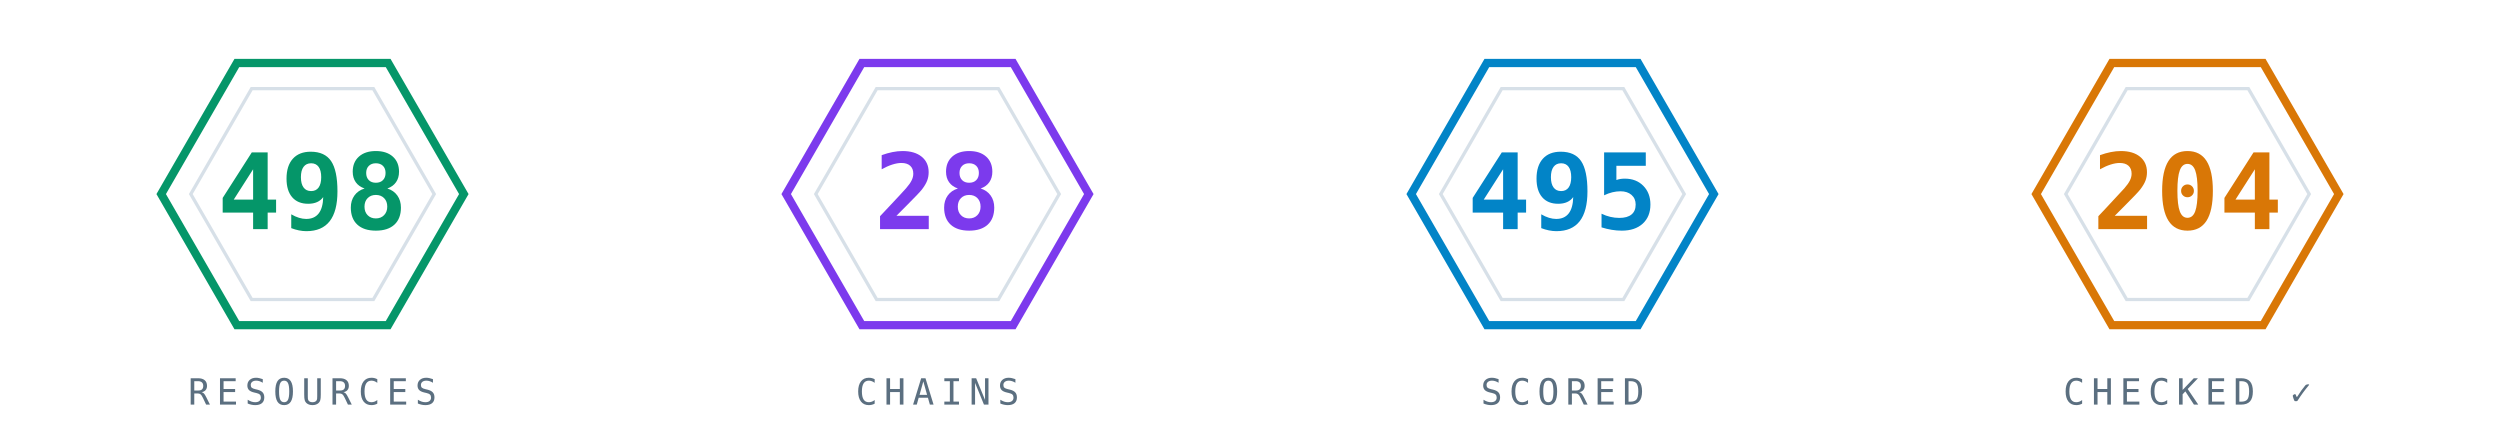
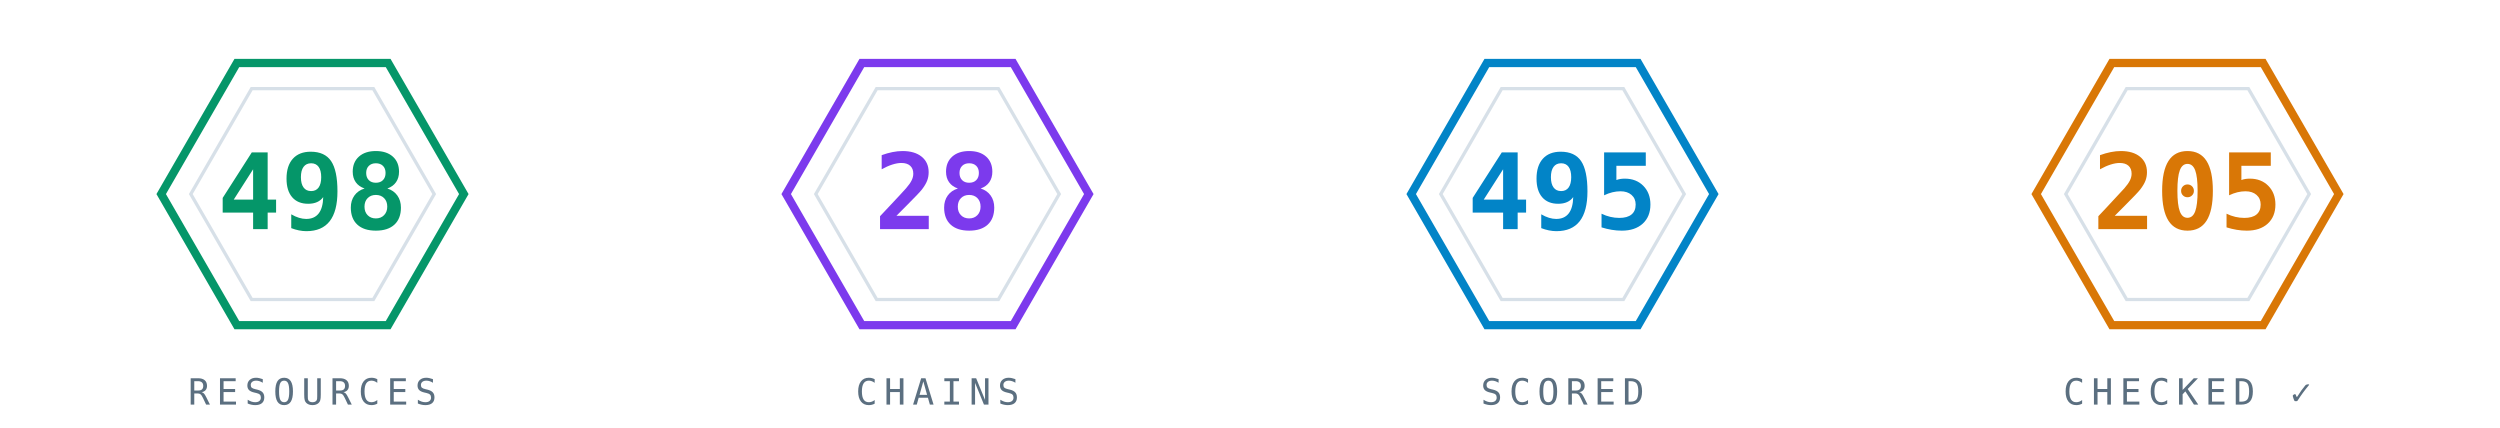
- <svg xmlns="http://www.w3.org/2000/svg" width="1520" height="260" viewBox="0 0 1520 260" role="img" aria-label="498 resources, 28 chains, 495 scored, 204 independently checked">
+ <svg xmlns="http://www.w3.org/2000/svg" width="1520" height="260" viewBox="0 0 1520 260" role="img" aria-label="498 resources, 28 chains, 495 scored, 205 independently checked">
  <g>
    <path d="M98.0 118.0 L144.0 38.3 L236.0 38.3 L282.0 118.0 L236.0 197.7 L144.0 197.7 Z" fill="none" stroke="#059669" stroke-width="5" />
    <path d="M116.0 118.0 L153.0 53.9 L227.0 53.9 L264.0 118.0 L227.0 182.1 L153.0 182.1 Z" fill="none" stroke="#d7e0e8" stroke-width="2" />
    <text x="190" y="139.333" text-anchor="middle" font-family="ui-monospace, SFMono-Regular, Menlo, monospace" font-size="64" font-weight="700" fill="#059669">498</text>
    <text x="190" y="246" text-anchor="middle" font-family="ui-monospace, SFMono-Regular, Menlo, monospace" font-size="22" letter-spacing="4" fill="#5b6f80">RESOURCES</text>
  </g>
  <g>
    <path d="M478.0 118.0 L524.0 38.3 L616.0 38.3 L662.0 118.0 L616.0 197.7 L524.0 197.7 Z" fill="none" stroke="#7c3aed" stroke-width="5" />
    <path d="M496.0 118.0 L533.0 53.9 L607.0 53.9 L644.0 118.0 L607.0 182.1 L533.0 182.1 Z" fill="none" stroke="#d7e0e8" stroke-width="2" />
    <text x="570" y="139.333" text-anchor="middle" font-family="ui-monospace, SFMono-Regular, Menlo, monospace" font-size="64" font-weight="700" fill="#7c3aed">28</text>
    <text x="570" y="246" text-anchor="middle" font-family="ui-monospace, SFMono-Regular, Menlo, monospace" font-size="22" letter-spacing="4" fill="#5b6f80">CHAINS</text>
  </g>
  <g>
    <path d="M858.0 118.0 L904.0 38.3 L996.0 38.3 L1042.0 118.0 L996.0 197.7 L904.0 197.7 Z" fill="none" stroke="#0284c7" stroke-width="5" />
    <path d="M876.0 118.0 L913.0 53.9 L987.0 53.9 L1024.0 118.0 L987.0 182.1 L913.0 182.1 Z" fill="none" stroke="#d7e0e8" stroke-width="2" />
    <text x="950" y="139.333" text-anchor="middle" font-family="ui-monospace, SFMono-Regular, Menlo, monospace" font-size="64" font-weight="700" fill="#0284c7">495</text>
    <text x="950" y="246" text-anchor="middle" font-family="ui-monospace, SFMono-Regular, Menlo, monospace" font-size="22" letter-spacing="4" fill="#5b6f80">SCORED</text>
  </g>
  <g>
    <path d="M1238.0 118.0 L1284.0 38.3 L1376.0 38.3 L1422.0 118.0 L1376.0 197.7 L1284.0 197.7 Z" fill="none" stroke="#d97706" stroke-width="5" />
    <path d="M1256.0 118.0 L1293.0 53.9 L1367.0 53.9 L1404.0 118.0 L1367.0 182.1 L1293.0 182.1 Z" fill="none" stroke="#d7e0e8" stroke-width="2" />
-     <text x="1330" y="139.333" text-anchor="middle" font-family="ui-monospace, SFMono-Regular, Menlo, monospace" font-size="64" font-weight="700" fill="#d97706">204</text>
+     <text x="1330" y="139.333" text-anchor="middle" font-family="ui-monospace, SFMono-Regular, Menlo, monospace" font-size="64" font-weight="700" fill="#d97706">205</text>
    <text x="1330" y="246" text-anchor="middle" font-family="ui-monospace, SFMono-Regular, Menlo, monospace" font-size="22" letter-spacing="4" fill="#5b6f80">CHECKED ✓</text>
  </g>
</svg>
